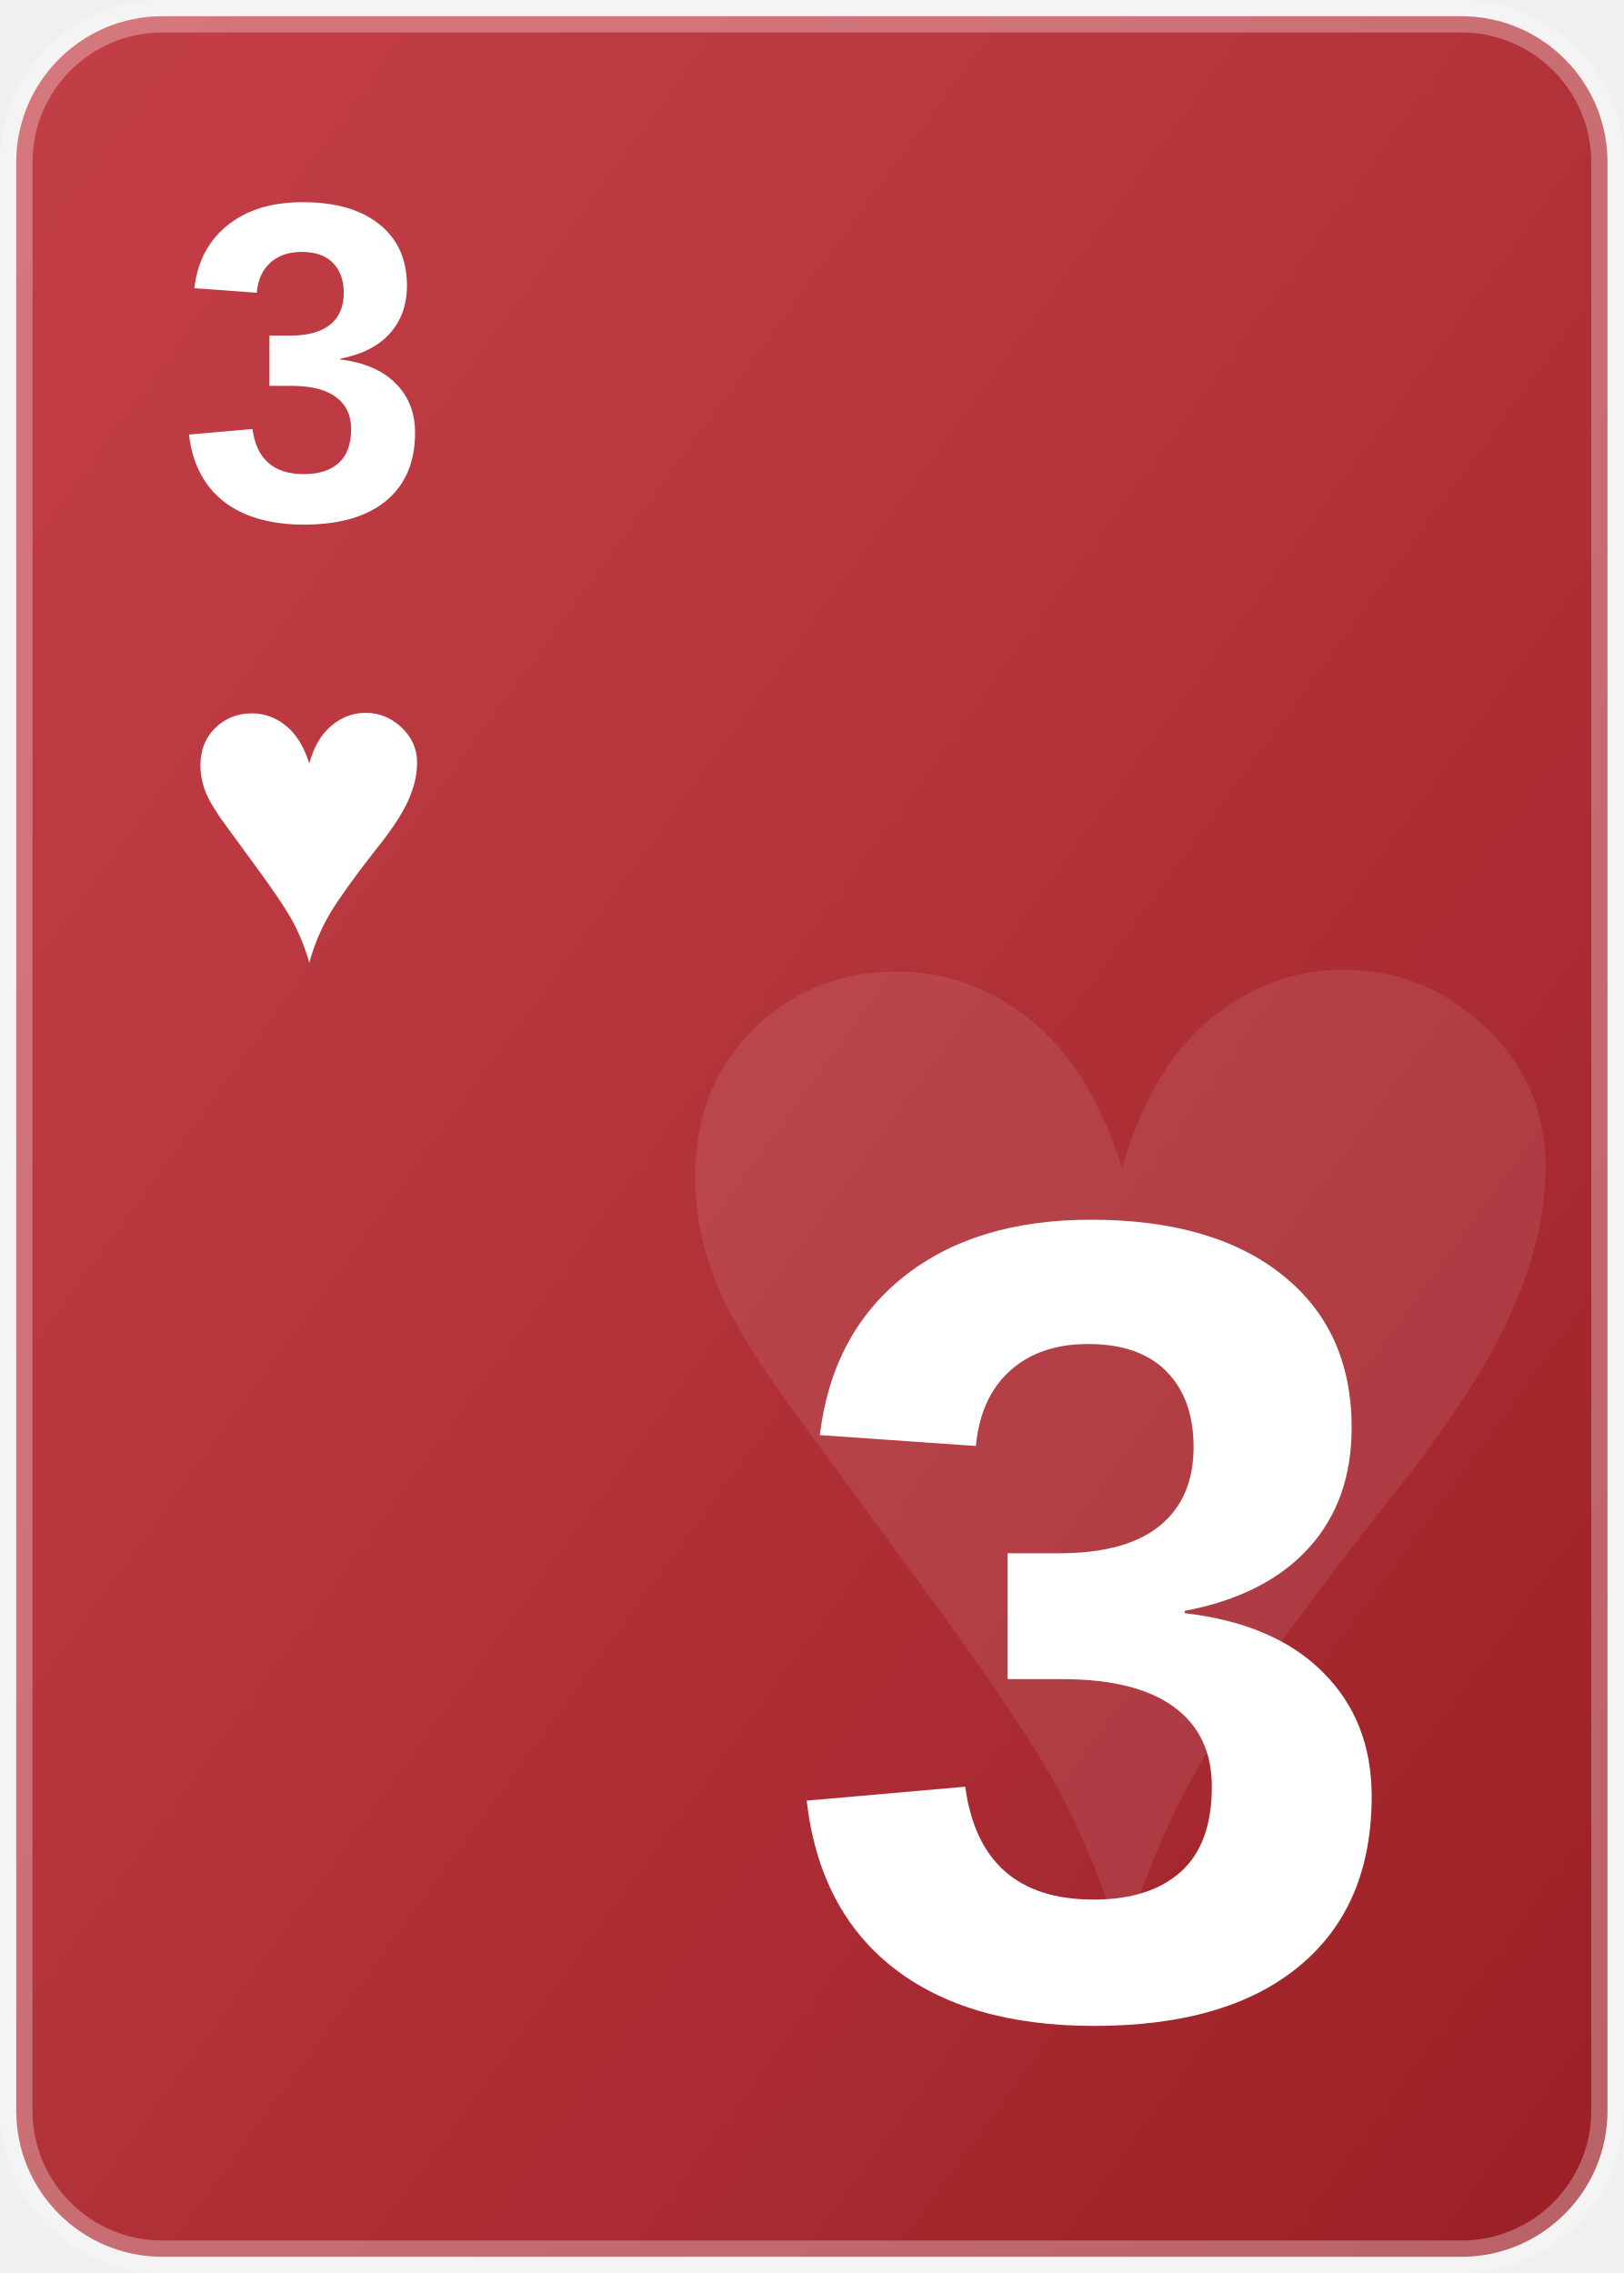
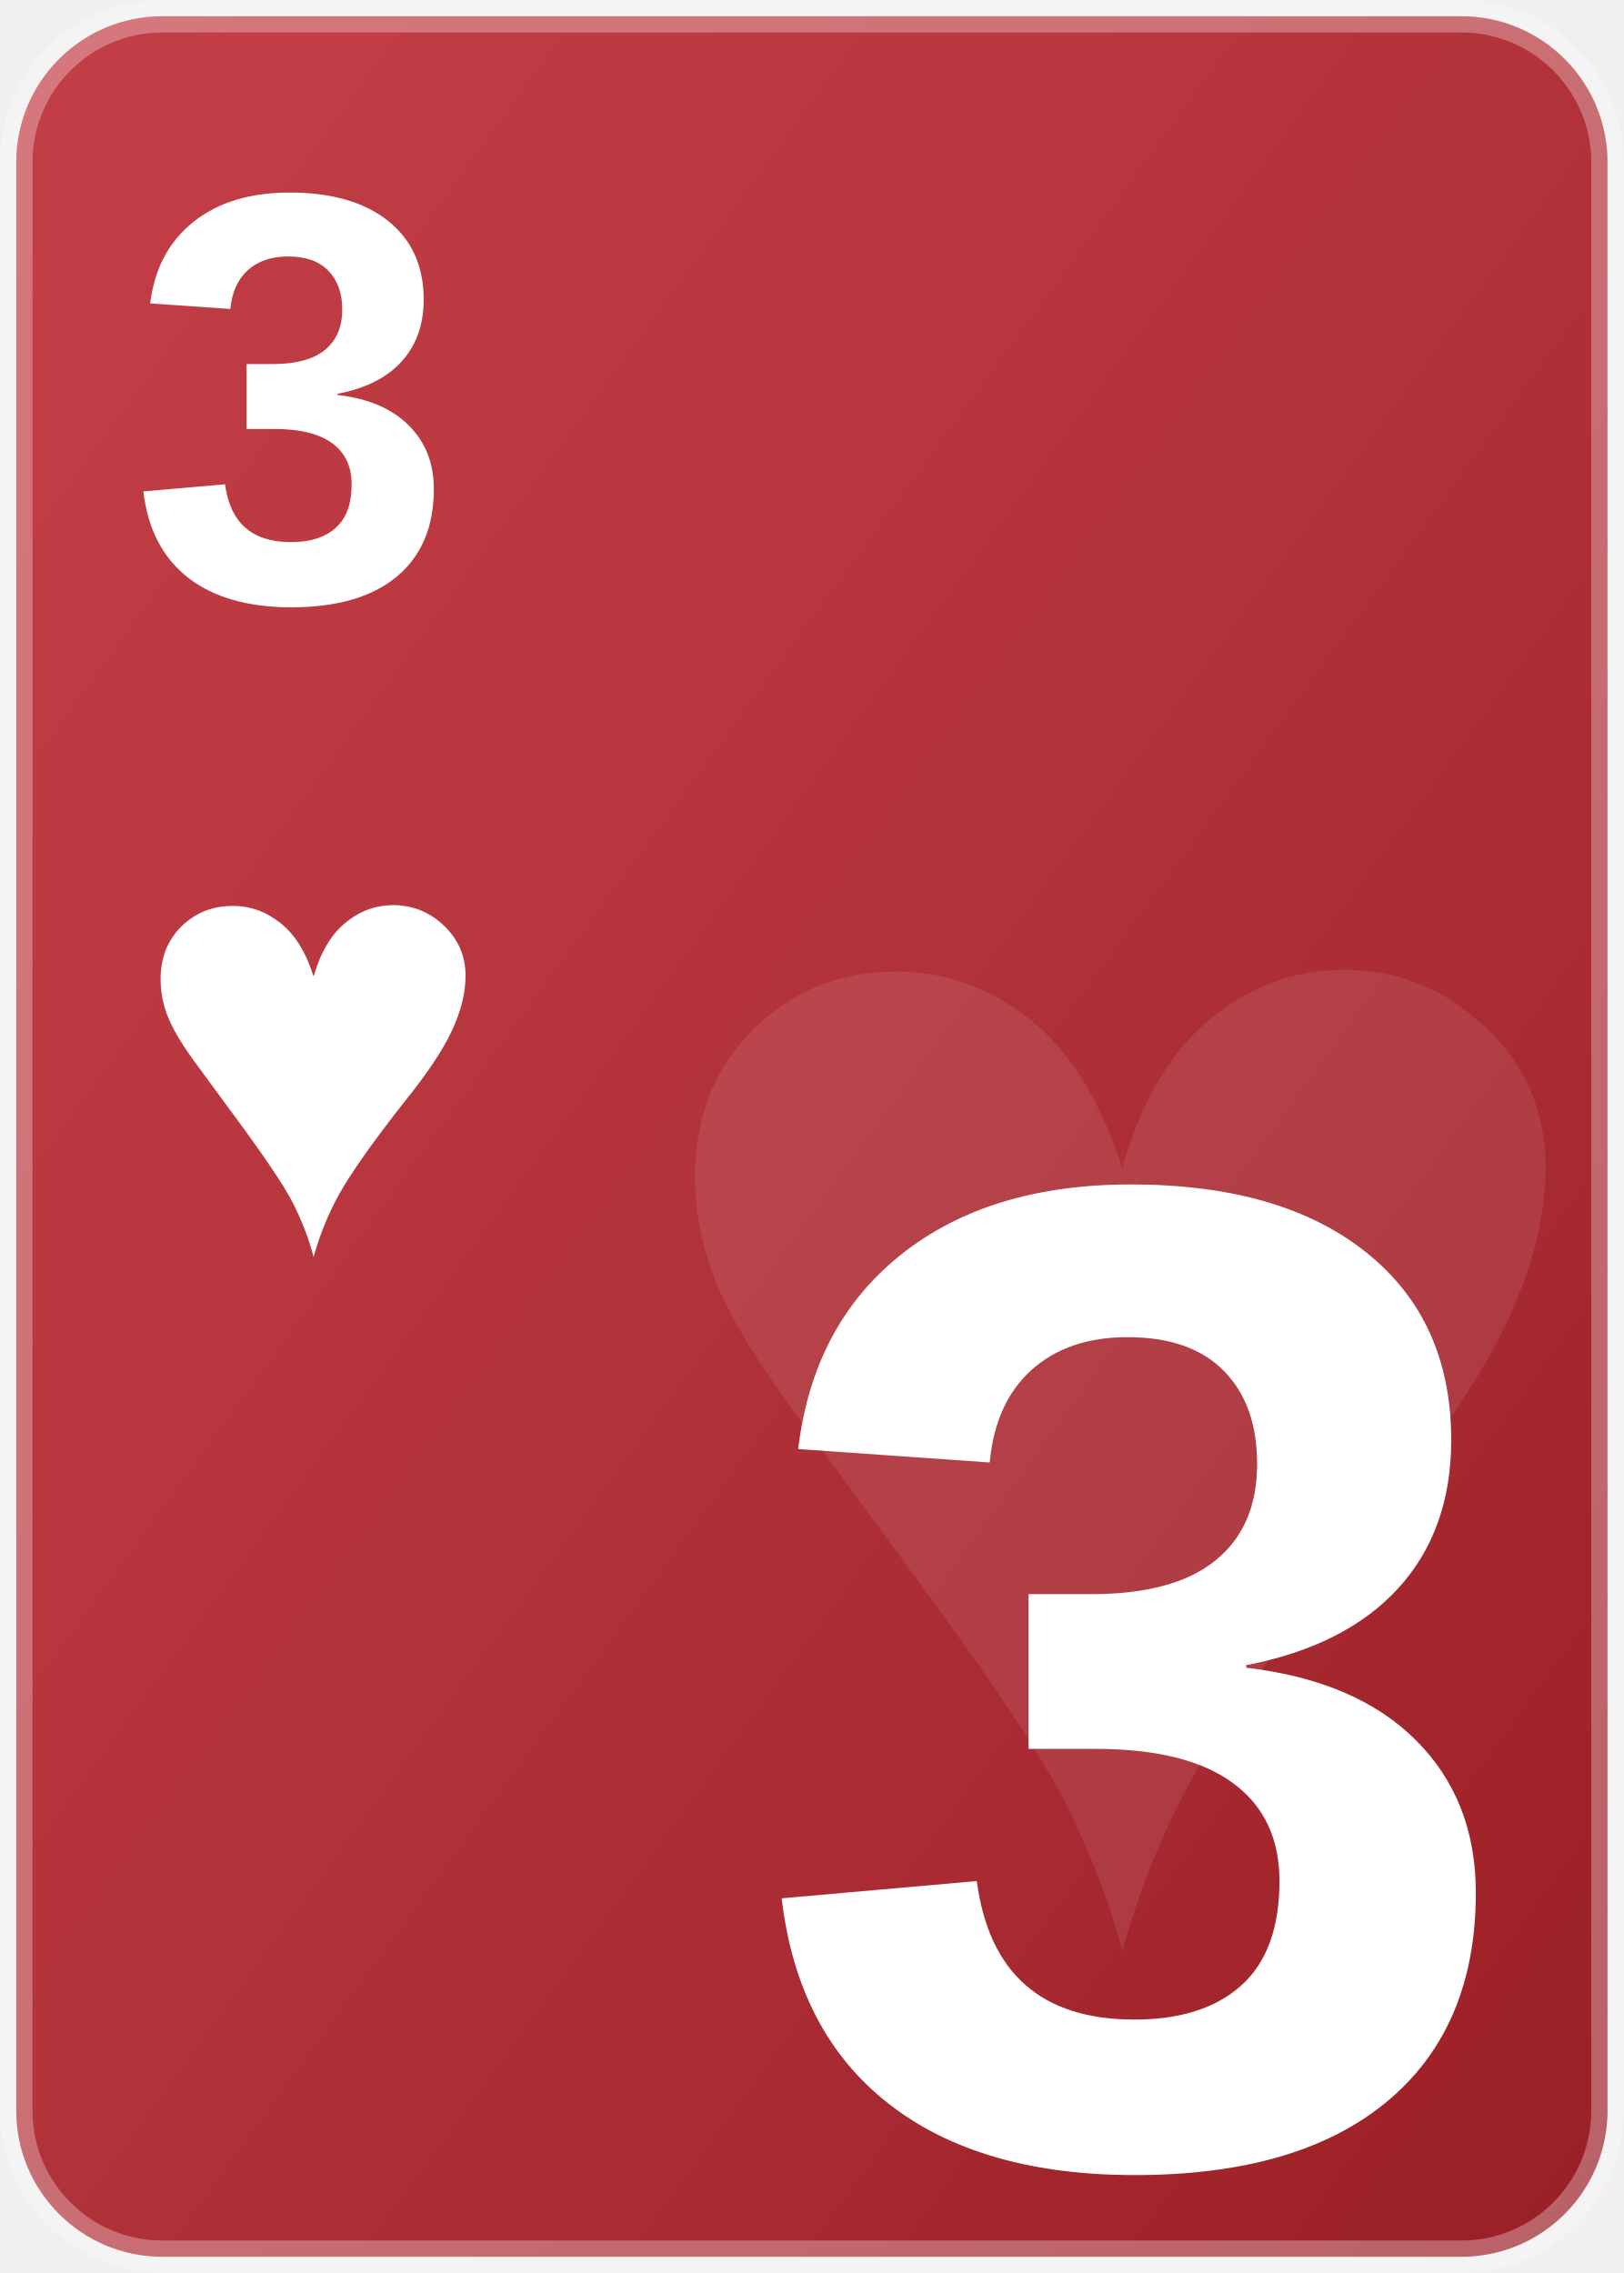
<svg xmlns="http://www.w3.org/2000/svg" viewBox="0 0 100 140" role="img" aria-labelledby="title">
  <defs>
    <linearGradient id="light" x2="1" y2="1">
      <stop stop-color="#fff" stop-opacity=".12" />
      <stop offset="1" stop-color="#000" stop-opacity=".18" />
    </linearGradient>
  </defs>
  <rect x="1" y="1" width="98" height="138" rx="9" fill="#BB242D" />
  <rect x="1" y="1" width="98" height="138" rx="9" fill="url(#light)" stroke="#fff" stroke-opacity=".3" stroke-width="2" />
  <g fill="#fff" font-family="Arial, sans-serif" font-weight="700">
    <text x="69" y="119" text-anchor="middle" font-size="106" opacity=".09">♥</text>
-     <text x="11" y="32" font-size="28">3</text>
-     <text x="11" y="59" font-size="27">♥</text>
-     <text x="87" y="124" text-anchor="end" font-size="70" letter-spacing="-3">3</text>
+     <text x="8" y="37" font-size="36">3</text>
+     <text x="8" y="77" font-size="38">♥</text>
+     <text x="94" y="133" text-anchor="end" font-size="86" letter-spacing="-3">3</text>
  </g>
</svg>
